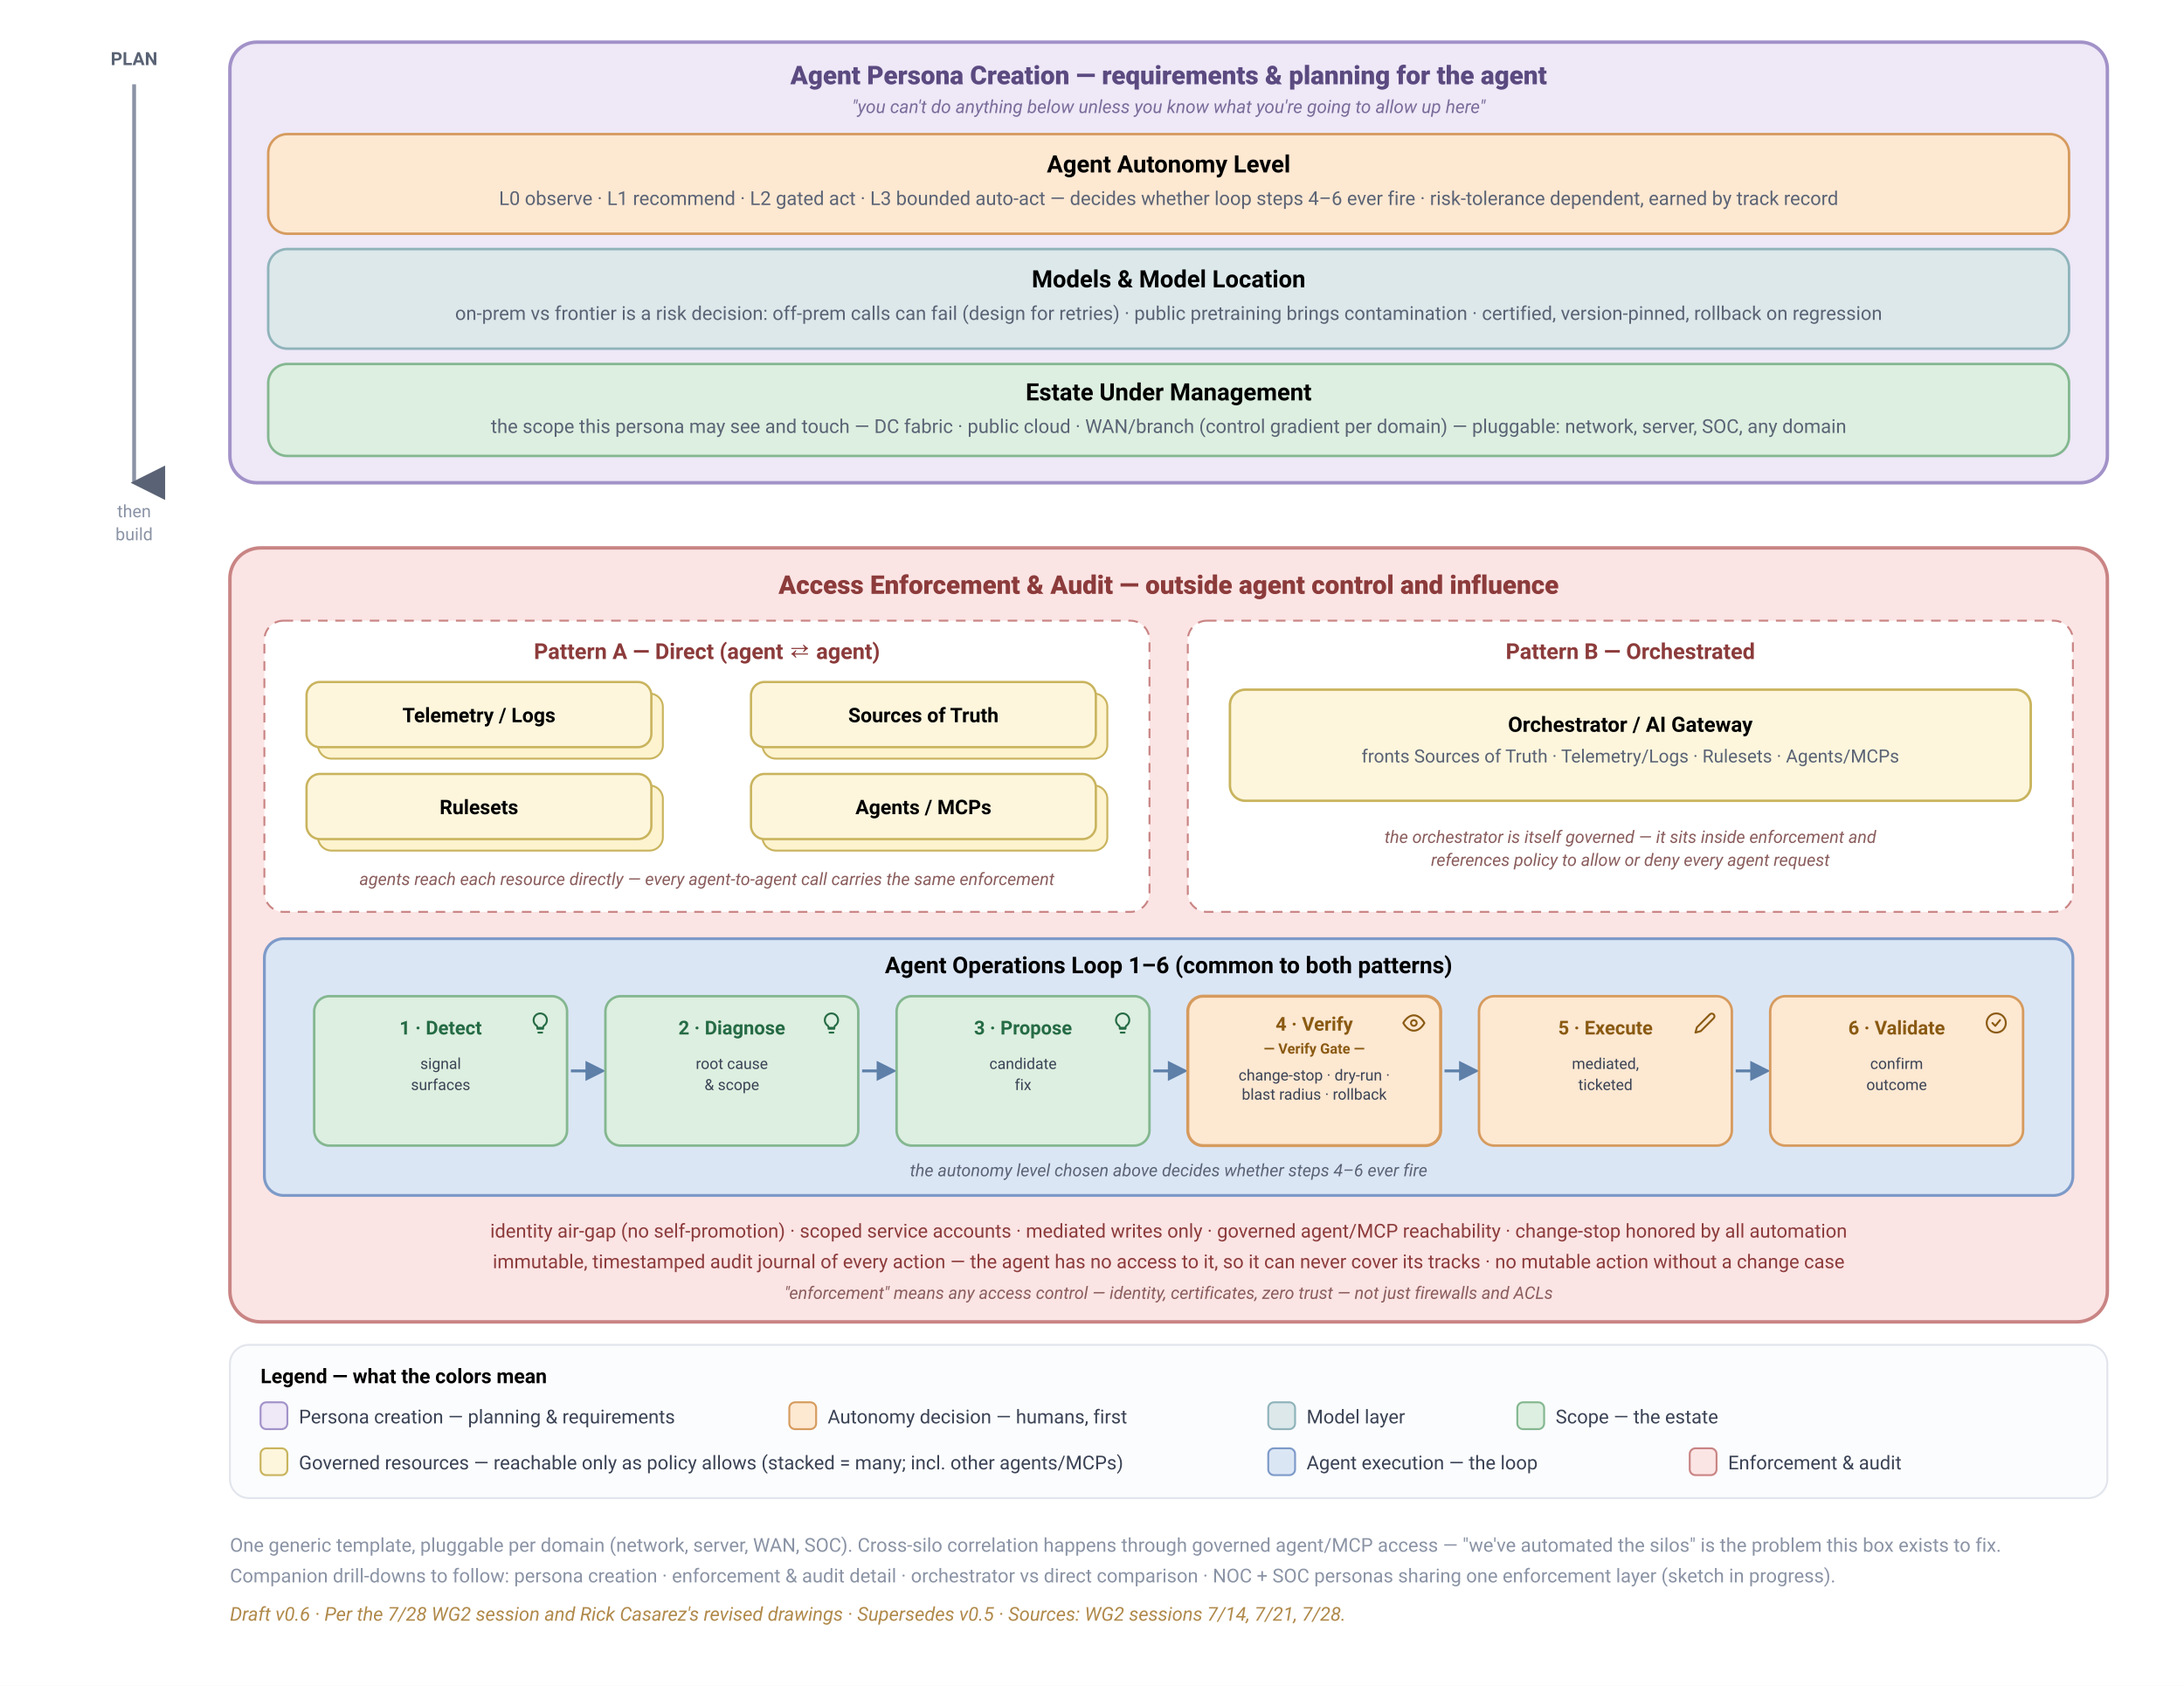
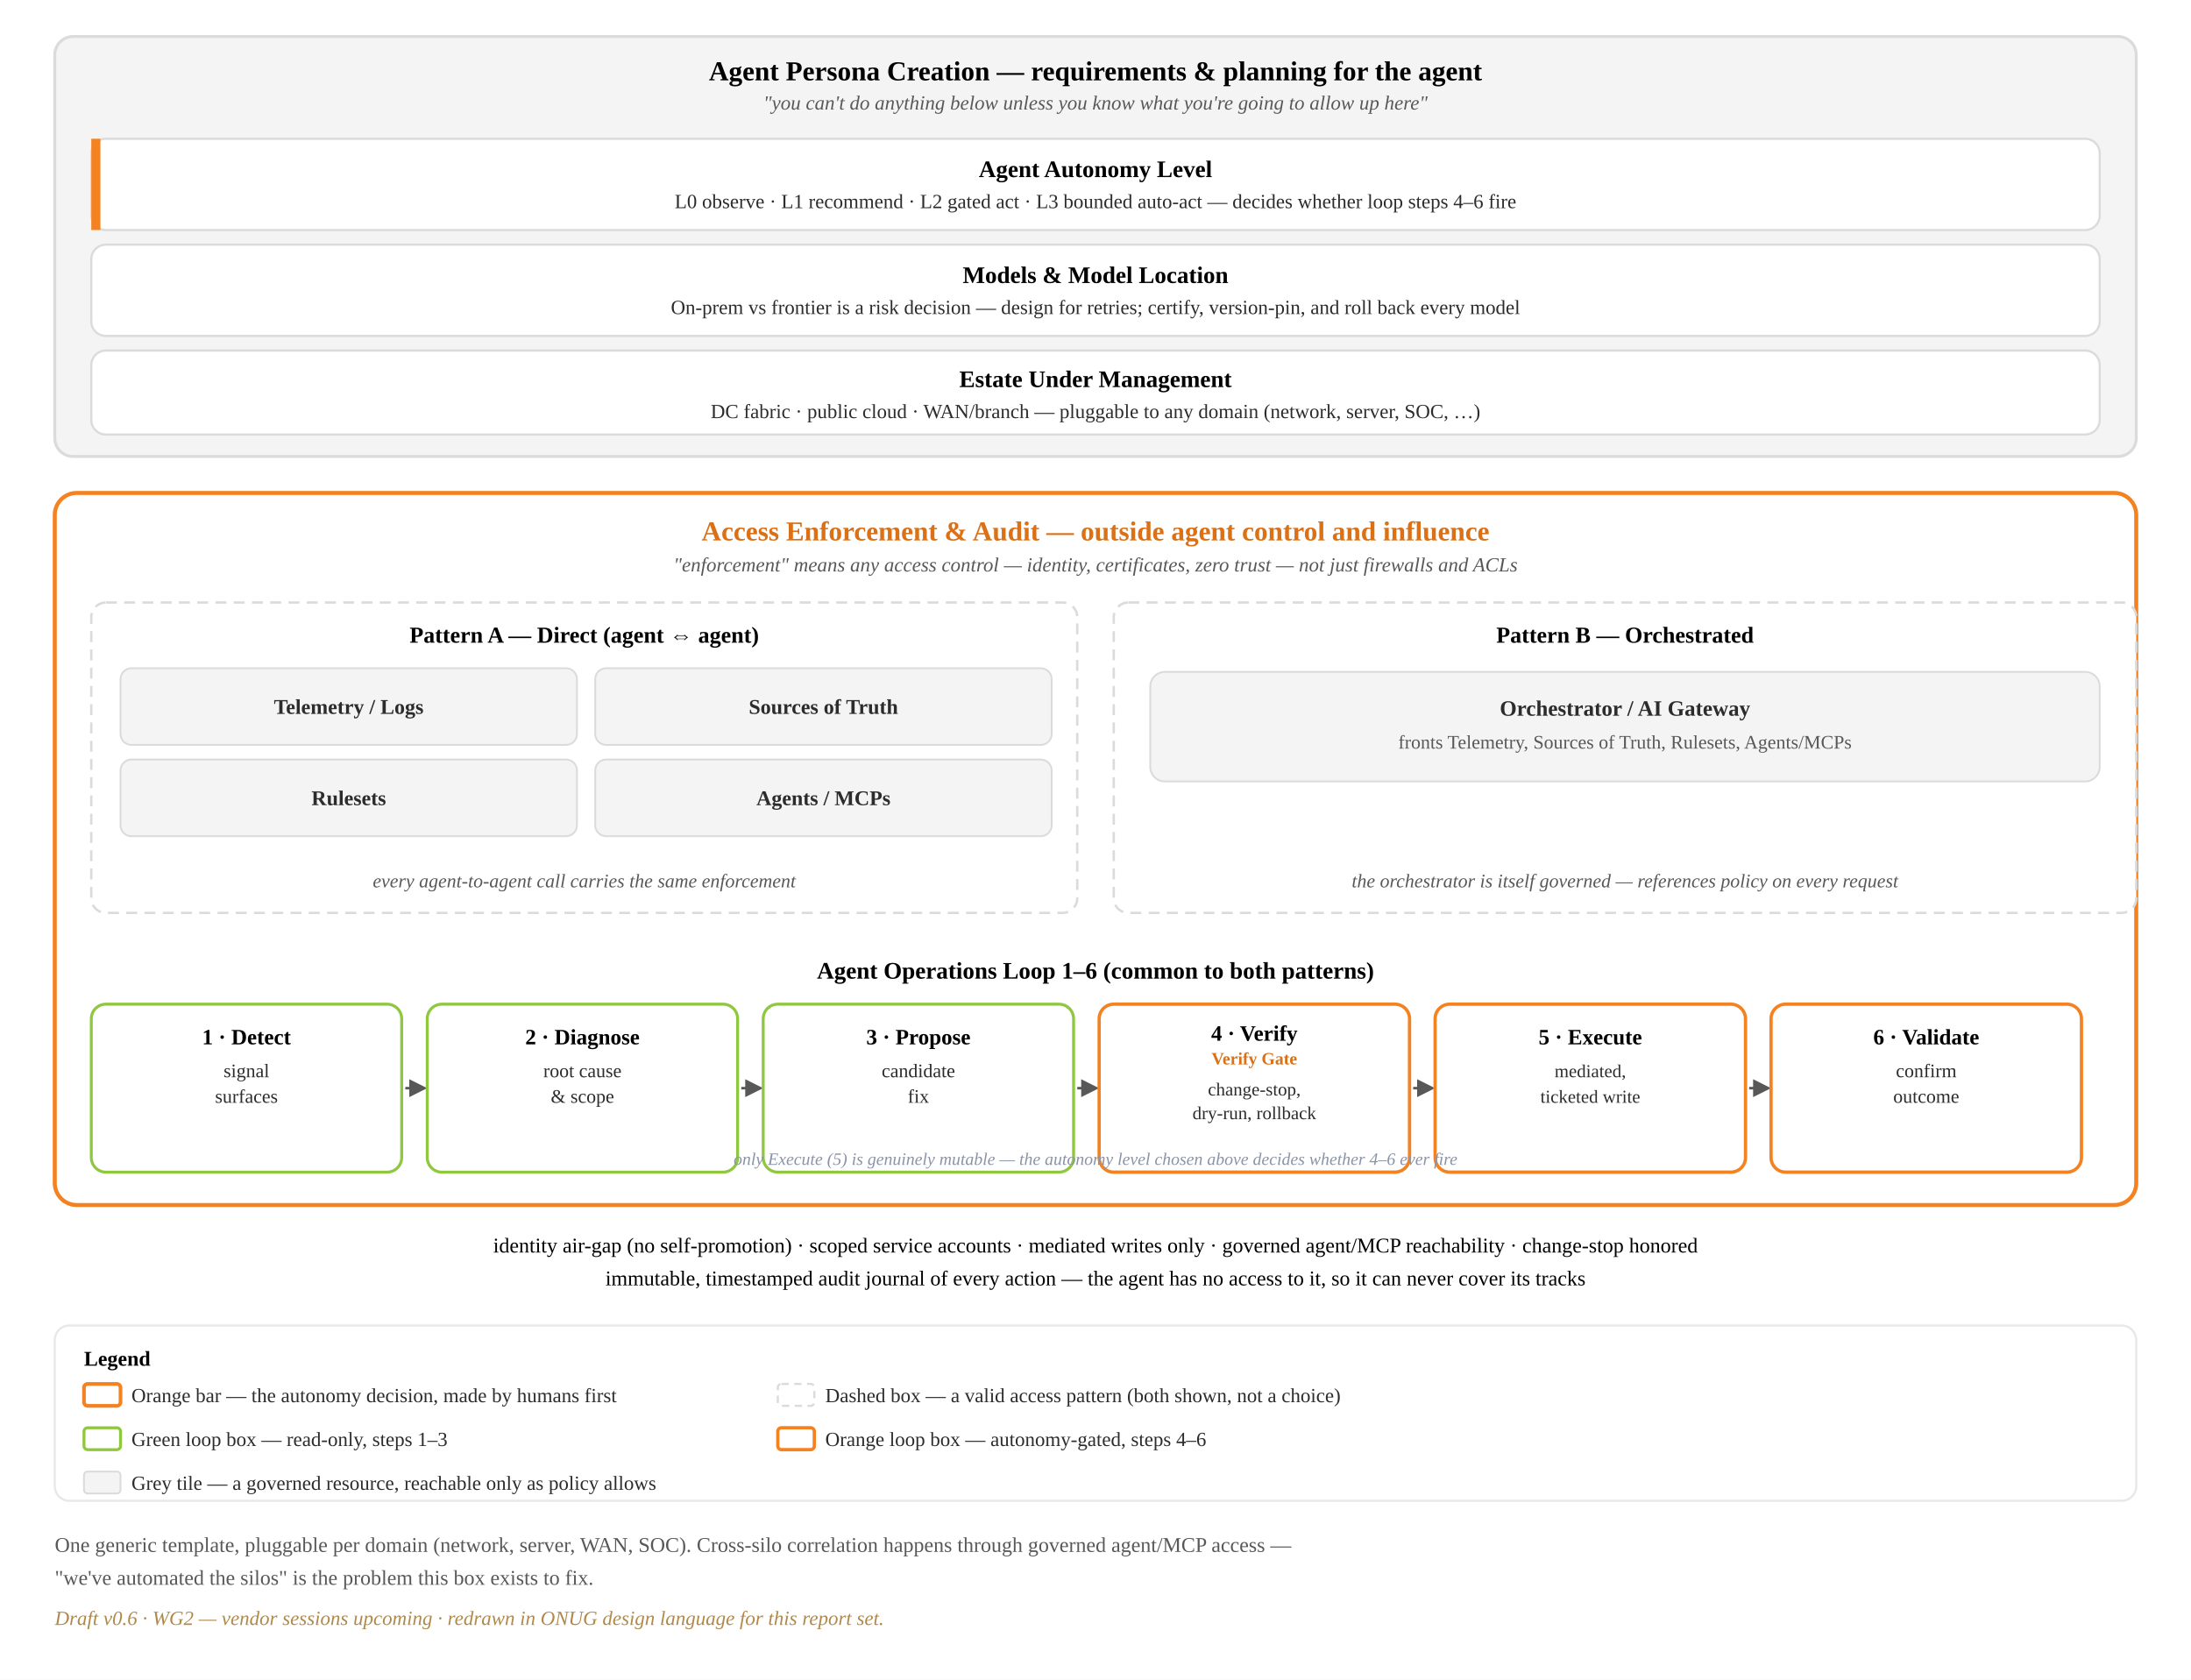
- <svg xmlns="http://www.w3.org/2000/svg" viewBox="0 0 1140 880" font-family="-apple-system,BlinkMacSystemFont,'Segoe UI',Roboto,Helvetica,Arial,sans-serif">
+ <svg xmlns="http://www.w3.org/2000/svg" viewBox="0 0 1200 920">
  <rect width="100%" height="100%" fill="#ffffff" />
  <defs>
-     <marker id="dn" viewBox="0 0 10 10" refX="5" refY="9" markerWidth="9" markerHeight="9" orient="auto">
-       <path d="M0,0 L10,0 L5,10 z" fill="#5a6375" />
-     </marker>
-     <marker id="rt" viewBox="0 0 10 10" refX="8" refY="5" markerWidth="7" markerHeight="7" orient="auto">
-       <path d="M0,0 L10,5 L0,10 z" fill="#5d7fa8" />
+     <marker id="arrGrey2" viewBox="0 0 10 10" refX="8" refY="5" markerWidth="7" markerHeight="7" orient="auto">
+       <path d="M0,0 L10,5 L0,10 z" fill="#585858" />
    </marker>
  </defs>
-   <text x="70" y="34" text-anchor="middle" font-size="9.5" font-weight="700" fill="#5a6375">PLAN</text>
-   <line x1="70" y1="44" x2="70" y2="252" stroke="#8a93a5" stroke-width="2" marker-end="url(#dn)" />
-   <text x="70" y="270" text-anchor="middle" font-size="9" fill="#8a93a5">then</text>
-   <text x="70" y="282" text-anchor="middle" font-size="9" fill="#8a93a5">build</text>
-   <rect x="120" y="22" width="980" height="230" rx="14" fill="#eee8f7" stroke="#a292c8" stroke-width="1.8" />
-   <text x="610" y="44" text-anchor="middle" font-size="13.5" font-weight="800" fill="#5b4a80">Agent Persona Creation — requirements &amp; planning for the agent</text>
-   <text x="610" y="59" text-anchor="middle" font-size="9.5" fill="#7a6c9a" font-style="italic">"you can't do anything below unless you know what you're going to allow up here"</text>
-   <rect x="140" y="70" width="940" height="52" rx="10" fill="#fde8d2" stroke="#d69b5e" stroke-width="1.3" />
-   <text x="610" y="90" text-anchor="middle" font-size="12.5" font-weight="700">Agent Autonomy Level</text>
-   <text x="610" y="107" text-anchor="middle" font-size="10" fill="#5a6375">L0 observe · L1 recommend · L2 gated act · L3 bounded auto-act — decides whether loop steps 4–6 ever fire · risk-tolerance dependent, earned by track record</text>
-   <rect x="140" y="130" width="940" height="52" rx="10" fill="#dce8ea" stroke="#8fb3ba" stroke-width="1.3" />
-   <text x="610" y="150" text-anchor="middle" font-size="12.5" font-weight="700">Models &amp; Model Location</text>
-   <text x="610" y="167" text-anchor="middle" font-size="10" fill="#5a6375">on-prem vs frontier is a risk decision: off-prem calls can fail (design for retries) · public pretraining brings contamination · certified, version-pinned, rollback on regression</text>
-   <rect x="140" y="190" width="940" height="48" rx="10" fill="#ddefe0" stroke="#84b790" stroke-width="1.3" />
-   <text x="610" y="209" text-anchor="middle" font-size="12.5" font-weight="700">Estate Under Management</text>
-   <text x="610" y="226" text-anchor="middle" font-size="10" fill="#5a6375">the scope this persona may see and touch — DC fabric · public cloud · WAN/branch (control gradient per domain) — pluggable: network, server, SOC, any domain</text>
-   <rect x="120" y="286" width="980" height="404" rx="16" fill="#fbe4e4" stroke="#c98484" stroke-width="1.8" />
-   <text x="610" y="310" text-anchor="middle" font-size="13.5" font-weight="800" fill="#8c3b3b">Access Enforcement &amp; Audit — outside agent control and influence</text>
-   <rect x="138" y="324" width="462" height="152" rx="10" fill="#fff" stroke="#c98484" stroke-width="1" stroke-dasharray="5 4" />
-   <text x="369" y="344" text-anchor="middle" font-size="11.5" font-weight="700" fill="#8c3b3b">Pattern A — Direct (agent ⇄ agent)</text>
-   <g>
-     <rect x="166" y="362" width="180" height="34" rx="7" fill="#fdf3cf" stroke="#c9b45e" />
-     <rect x="160" y="356" width="180" height="34" rx="7" fill="#fdf6dd" stroke="#c9b45e" stroke-width="1.2" />
-     <text x="250" y="377" text-anchor="middle" font-size="10.5" font-weight="700">Telemetry / Logs</text>
-     <rect x="398" y="362" width="180" height="34" rx="7" fill="#fdf3cf" stroke="#c9b45e" />
-     <rect x="392" y="356" width="180" height="34" rx="7" fill="#fdf6dd" stroke="#c9b45e" stroke-width="1.2" />
-     <text x="482" y="377" text-anchor="middle" font-size="10.5" font-weight="700">Sources of Truth</text>
-     <rect x="166" y="410" width="180" height="34" rx="7" fill="#fdf3cf" stroke="#c9b45e" />
-     <rect x="160" y="404" width="180" height="34" rx="7" fill="#fdf6dd" stroke="#c9b45e" stroke-width="1.2" />
-     <text x="250" y="425" text-anchor="middle" font-size="10.5" font-weight="700">Rulesets</text>
-     <rect x="398" y="410" width="180" height="34" rx="7" fill="#fdf3cf" stroke="#c9b45e" />
-     <rect x="392" y="404" width="180" height="34" rx="7" fill="#fdf6dd" stroke="#c9b45e" stroke-width="1.2" />
-     <text x="482" y="425" text-anchor="middle" font-size="10.5" font-weight="700">Agents / MCPs</text>
+   <rect x="30" y="20" width="1140" height="230" rx="10" fill="#F4F4F4" stroke="#DADBDD" stroke-width="1.6" />
+   <text x="600" y="44" text-anchor="middle" font-size="15" font-weight="700" fill="#000000">Agent Persona Creation — requirements &amp; planning for the agent</text>
+   <text x="600" y="60" text-anchor="middle" font-size="11" font-style="italic" fill="#585858">"you can't do anything below unless you know what you're going to allow up here"</text>
+   <rect x="50" y="76" width="1100" height="50" rx="8" fill="#FFFFFF" stroke="#DADBDD" stroke-width="1.2" />
+   <rect x="50" y="76" width="5" height="50" fill="#F58220" />
+   <text x="600" y="97" text-anchor="middle" font-size="13" font-weight="700" fill="#000000">Agent Autonomy Level</text>
+   <text x="600" y="114" text-anchor="middle" font-size="11" fill="#2C2C2C">L0 observe · L1 recommend · L2 gated act · L3 bounded auto-act — decides whether loop steps 4–6 fire</text>
+   <rect x="50" y="134" width="1100" height="50" rx="8" fill="#FFFFFF" stroke="#DADBDD" stroke-width="1.2" />
+   <text x="600" y="155" text-anchor="middle" font-size="13" font-weight="700" fill="#000000">Models &amp; Model Location</text>
+   <text x="600" y="172" text-anchor="middle" font-size="11" fill="#2C2C2C">On-prem vs frontier is a risk decision — design for retries; certify, version-pin, and roll back every model</text>
+   <rect x="50" y="192" width="1100" height="46" rx="8" fill="#FFFFFF" stroke="#DADBDD" stroke-width="1.2" />
+   <text x="600" y="212" text-anchor="middle" font-size="13" font-weight="700" fill="#000000">Estate Under Management</text>
+   <text x="600" y="229" text-anchor="middle" font-size="11" fill="#2C2C2C">DC fabric · public cloud · WAN/branch — pluggable to any domain (network, server, SOC, …)</text>
+   <rect x="30" y="270" width="1140" height="390" rx="12" fill="#FFFFFF" stroke="#F58220" stroke-width="2.2" />
+   <text x="600" y="296" text-anchor="middle" font-size="15" font-weight="800" fill="#DB7015">Access Enforcement &amp; Audit — outside agent control and influence</text>
+   <text x="600" y="313" text-anchor="middle" font-size="11" font-style="italic" fill="#585858">"enforcement" means any access control — identity, certificates, zero trust — not just firewalls and ACLs</text>
+   <rect x="50" y="330" width="540" height="170" rx="8" fill="#FFFFFF" stroke="#DADBDD" stroke-width="1.3" stroke-dasharray="6 4" />
+   <text x="320" y="352" text-anchor="middle" font-size="12.5" font-weight="700" fill="#000000">Pattern A — Direct (agent ⇔ agent)</text>
+   <rect x="66" y="366" width="250" height="42" rx="6" fill="#F4F4F4" stroke="#DADBDD" />
+   <text x="191" y="391" text-anchor="middle" font-size="11.5" font-weight="600" fill="#2C2C2C">Telemetry / Logs</text>
+   <rect x="326" y="366" width="250" height="42" rx="6" fill="#F4F4F4" stroke="#DADBDD" />
+   <text x="451" y="391" text-anchor="middle" font-size="11.5" font-weight="600" fill="#2C2C2C">Sources of Truth</text>
+   <rect x="66" y="416" width="250" height="42" rx="6" fill="#F4F4F4" stroke="#DADBDD" />
+   <text x="191" y="441" text-anchor="middle" font-size="11.5" font-weight="600" fill="#2C2C2C">Rulesets</text>
+   <rect x="326" y="416" width="250" height="42" rx="6" fill="#F4F4F4" stroke="#DADBDD" />
+   <text x="451" y="441" text-anchor="middle" font-size="11.5" font-weight="600" fill="#2C2C2C">Agents / MCPs</text>
+   <text x="320" y="486" text-anchor="middle" font-size="10.5" font-style="italic" fill="#585858">every agent-to-agent call carries the same enforcement</text>
+   <rect x="610" y="330" width="560" height="170" rx="8" fill="#FFFFFF" stroke="#DADBDD" stroke-width="1.3" stroke-dasharray="6 4" />
+   <text x="890" y="352" text-anchor="middle" font-size="12.5" font-weight="700" fill="#000000">Pattern B — Orchestrated</text>
+   <rect x="630" y="368" width="520" height="60" rx="8" fill="#F4F4F4" stroke="#DADBDD" />
+   <text x="890" y="392" text-anchor="middle" font-size="12" font-weight="700" fill="#2C2C2C">Orchestrator / AI Gateway</text>
+   <text x="890" y="410" text-anchor="middle" font-size="10.5" fill="#585858">fronts Telemetry, Sources of Truth, Rulesets, Agents/MCPs</text>
+   <text x="890" y="486" text-anchor="middle" font-size="10.5" font-style="italic" fill="#585858">the orchestrator is itself governed — references policy on every request</text>
+   <text x="600" y="536" text-anchor="middle" font-size="13" font-weight="700" fill="#000000">Agent Operations Loop 1–6 (common to both patterns)</text>
+   <rect x="50" y="550" width="170" height="92" rx="8" fill="#FFFFFF" stroke="#8FC73E" stroke-width="1.6" />
+   <text x="135" y="572" text-anchor="middle" font-size="12" font-weight="700" fill="#000000">1 · Detect</text>
+   <text x="135" y="590" text-anchor="middle" font-size="10.5" fill="#2C2C2C">signal</text>
+   <text x="135" y="604" text-anchor="middle" font-size="10.5" fill="#2C2C2C">surfaces</text>
+   <line x1="222" y1="596" x2="232" y2="596" stroke="#585858" stroke-width="1.4" marker-end="url(#arrGrey2)" />
+   <rect x="234" y="550" width="170" height="92" rx="8" fill="#FFFFFF" stroke="#8FC73E" stroke-width="1.6" />
+   <text x="319" y="572" text-anchor="middle" font-size="12" font-weight="700" fill="#000000">2 · Diagnose</text>
+   <text x="319" y="590" text-anchor="middle" font-size="10.5" fill="#2C2C2C">root cause</text>
+   <text x="319" y="604" text-anchor="middle" font-size="10.5" fill="#2C2C2C">&amp; scope</text>
+   <line x1="406" y1="596" x2="416" y2="596" stroke="#585858" stroke-width="1.4" marker-end="url(#arrGrey2)" />
+   <rect x="418" y="550" width="170" height="92" rx="8" fill="#FFFFFF" stroke="#8FC73E" stroke-width="1.6" />
+   <text x="503" y="572" text-anchor="middle" font-size="12" font-weight="700" fill="#000000">3 · Propose</text>
+   <text x="503" y="590" text-anchor="middle" font-size="10.5" fill="#2C2C2C">candidate</text>
+   <text x="503" y="604" text-anchor="middle" font-size="10.5" fill="#2C2C2C">fix</text>
+   <line x1="590" y1="596" x2="600" y2="596" stroke="#585858" stroke-width="1.4" marker-end="url(#arrGrey2)" />
+   <rect x="602" y="550" width="170" height="92" rx="8" fill="#FFFFFF" stroke="#F58220" stroke-width="1.8" />
+   <text x="687" y="570" text-anchor="middle" font-size="12" font-weight="700" fill="#000000">4 · Verify</text>
+   <text x="687" y="583" text-anchor="middle" font-size="9.5" font-weight="700" fill="#DB7015">Verify Gate</text>
+   <text x="687" y="600" text-anchor="middle" font-size="10" fill="#2C2C2C">change-stop,</text>
+   <text x="687" y="613" text-anchor="middle" font-size="10" fill="#2C2C2C">dry-run, rollback</text>
+   <line x1="774" y1="596" x2="784" y2="596" stroke="#585858" stroke-width="1.4" marker-end="url(#arrGrey2)" />
+   <rect x="786" y="550" width="170" height="92" rx="8" fill="#FFFFFF" stroke="#F58220" stroke-width="1.8" />
+   <text x="871" y="572" text-anchor="middle" font-size="12" font-weight="700" fill="#000000">5 · Execute</text>
+   <text x="871" y="590" text-anchor="middle" font-size="10" fill="#2C2C2C">mediated,</text>
+   <text x="871" y="604" text-anchor="middle" font-size="10" fill="#2C2C2C">ticketed write</text>
+   <line x1="958" y1="596" x2="968" y2="596" stroke="#585858" stroke-width="1.4" marker-end="url(#arrGrey2)" />
+   <rect x="970" y="550" width="170" height="92" rx="8" fill="#FFFFFF" stroke="#F58220" stroke-width="1.8" />
+   <text x="1055" y="572" text-anchor="middle" font-size="12" font-weight="700" fill="#000000">6 · Validate</text>
+   <text x="1055" y="590" text-anchor="middle" font-size="10.5" fill="#2C2C2C">confirm</text>
+   <text x="1055" y="604" text-anchor="middle" font-size="10.5" fill="#2C2C2C">outcome</text>
+   <text x="600" y="638" text-anchor="middle" font-size="9.5" font-style="italic" fill="#8a93a5">only Execute (5) is genuinely mutable — the autonomy level chosen above decides whether 4–6 ever fire</text>
+   <text x="600" y="686" text-anchor="middle" font-size="11.5" fill="#000000">identity air-gap (no self-promotion) · scoped service accounts · mediated writes only · governed agent/MCP reachability · change-stop honored</text>
+   <text x="600" y="704" text-anchor="middle" font-size="11.5" fill="#000000">immutable, timestamped audit journal of every action — the agent has no access to it, so it can never cover its tracks</text>
+   <rect x="30" y="726" width="1140" height="96" rx="8" fill="#FFFFFF" stroke="#E8E8E8" stroke-width="1.2" />
+   <text x="46" y="748" font-size="11.5" font-weight="700" fill="#000000">Legend</text>
+   <g font-size="11" fill="#2C2C2C">
+     <rect x="46" y="758" width="20" height="12" rx="2" fill="#FFFFFF" stroke="#F58220" stroke-width="2" />
+     <text x="72" y="768">Orange bar — the autonomy decision, made by humans first</text>
+     <rect x="426" y="758" width="20" height="12" rx="2" fill="#FFFFFF" stroke="#DADBDD" stroke-width="1.2" stroke-dasharray="4 3" />
+     <text x="452" y="768">Dashed box — a valid access pattern (both shown, not a choice)</text>
+     <rect x="46" y="782" width="20" height="12" rx="2" fill="#FFFFFF" stroke="#8FC73E" stroke-width="1.6" />
+     <text x="72" y="792">Green loop box — read-only, steps 1–3</text>
+     <rect x="426" y="782" width="20" height="12" rx="2" fill="#FFFFFF" stroke="#F58220" stroke-width="1.8" />
+     <text x="452" y="792">Orange loop box — autonomy-gated, steps 4–6</text>
+     <rect x="46" y="806" width="20" height="12" rx="2" fill="#F4F4F4" stroke="#DADBDD" />
+     <text x="72" y="816">Grey tile — a governed resource, reachable only as policy allows</text>
  </g>
-   <text x="369" y="462" text-anchor="middle" font-size="9" font-style="italic" fill="#8a5c5c">agents reach each resource directly — every agent-to-agent call carries the same enforcement</text>
-   <rect x="620" y="324" width="462" height="152" rx="10" fill="#fff" stroke="#c98484" stroke-width="1" stroke-dasharray="5 4" />
-   <text x="851" y="344" text-anchor="middle" font-size="11.5" font-weight="700" fill="#8c3b3b">Pattern B — Orchestrated</text>
-   <rect x="642" y="360" width="418" height="58" rx="8" fill="#fdf6dd" stroke="#c9b45e" stroke-width="1.3" />
-   <text x="851" y="382" text-anchor="middle" font-size="11" font-weight="700">Orchestrator / AI Gateway</text>
-   <text x="851" y="398" text-anchor="middle" font-size="9.5" fill="#5a6375">fronts Sources of Truth · Telemetry/Logs · Rulesets · Agents/MCPs</text>
-   <text x="851" y="440" text-anchor="middle" font-size="9" font-style="italic" fill="#8a5c5c">the orchestrator is itself governed — it sits inside enforcement and</text>
-   <text x="851" y="452" text-anchor="middle" font-size="9" font-style="italic" fill="#8a5c5c">references policy to allow or deny every agent request</text>
-   <rect x="138" y="490" width="944" height="134" rx="10" fill="#dbe6f5" stroke="#7d9ac8" stroke-width="1.5" />
-   <text x="610" y="508" text-anchor="middle" font-size="12" font-weight="700">Agent Operations Loop 1–6 (common to both patterns)</text>
-   <rect x="164" y="520" width="132" height="78" rx="8" fill="#ddefe0" stroke="#84b790" stroke-width="1.3" />
-   <g transform="translate(276,528) scale(0.5)" fill="none" stroke="#256b45" stroke-width="2" stroke-linecap="round" stroke-linejoin="round">
-     <path d="M9 18h6" />
-     <path d="M10 22h4" />
-     <path d="M12 2a7 7 0 0 0-4 12.7c.6.5 1 1.3 1 2.3h6c0-1 .4-1.8 1-2.3A7 7 0 0 0 12 2z" />
-   </g>
-   <text x="230" y="540" text-anchor="middle" font-size="10" font-weight="700" fill="#256b45">1 · Detect</text>
-   <text x="230" y="558" text-anchor="middle" font-size="8" fill="#3a4254">signal</text>
-   <text x="230" y="569" text-anchor="middle" font-size="8" fill="#3a4254">surfaces</text>
-   <line x1="298" y1="559" x2="314" y2="559" stroke="#5d7fa8" stroke-width="1.5" marker-end="url(#rt)" />
-   <rect x="316" y="520" width="132" height="78" rx="8" fill="#ddefe0" stroke="#84b790" stroke-width="1.3" />
-   <g transform="translate(428,528) scale(0.5)" fill="none" stroke="#256b45" stroke-width="2" stroke-linecap="round" stroke-linejoin="round">
-     <path d="M9 18h6" />
-     <path d="M10 22h4" />
-     <path d="M12 2a7 7 0 0 0-4 12.7c.6.5 1 1.3 1 2.3h6c0-1 .4-1.8 1-2.3A7 7 0 0 0 12 2z" />
-   </g>
-   <text x="382" y="540" text-anchor="middle" font-size="10" font-weight="700" fill="#256b45">2 · Diagnose</text>
-   <text x="382" y="558" text-anchor="middle" font-size="8" fill="#3a4254">root cause</text>
-   <text x="382" y="569" text-anchor="middle" font-size="8" fill="#3a4254">&amp; scope</text>
-   <line x1="450" y1="559" x2="466" y2="559" stroke="#5d7fa8" stroke-width="1.5" marker-end="url(#rt)" />
-   <rect x="468" y="520" width="132" height="78" rx="8" fill="#ddefe0" stroke="#84b790" stroke-width="1.3" />
-   <g transform="translate(580,528) scale(0.5)" fill="none" stroke="#256b45" stroke-width="2" stroke-linecap="round" stroke-linejoin="round">
-     <path d="M9 18h6" />
-     <path d="M10 22h4" />
-     <path d="M12 2a7 7 0 0 0-4 12.7c.6.5 1 1.3 1 2.3h6c0-1 .4-1.8 1-2.3A7 7 0 0 0 12 2z" />
-   </g>
-   <text x="534" y="540" text-anchor="middle" font-size="10" font-weight="700" fill="#256b45">3 · Propose</text>
-   <text x="534" y="558" text-anchor="middle" font-size="8" fill="#3a4254">candidate</text>
-   <text x="534" y="569" text-anchor="middle" font-size="8" fill="#3a4254">fix</text>
-   <line x1="602" y1="559" x2="618" y2="559" stroke="#5d7fa8" stroke-width="1.5" marker-end="url(#rt)" />
-   <rect x="620" y="520" width="132" height="78" rx="8" fill="#fde8d2" stroke="#d69b5e" stroke-width="1.6" />
-   <g transform="translate(732,528) scale(0.5)" fill="none" stroke="#8a5a12" stroke-width="2" stroke-linecap="round" stroke-linejoin="round">
-     <path d="M1 12s4-8 11-8 11 8 11 8-4 8-11 8-11-8-11-8z" />
-     <circle cx="12" cy="12" r="3" />
-   </g>
-   <text x="686" y="538" text-anchor="middle" font-size="10" font-weight="700" fill="#8a5a12">4 · Verify</text>
-   <text x="686" y="550" text-anchor="middle" font-size="7.5" font-weight="700" fill="#8a5a12">— Verify Gate —</text>
-   <text x="686" y="564" text-anchor="middle" font-size="8" fill="#3a4254">change-stop · dry-run ·</text>
-   <text x="686" y="574" text-anchor="middle" font-size="8" fill="#3a4254">blast radius · rollback</text>
-   <line x1="754" y1="559" x2="770" y2="559" stroke="#5d7fa8" stroke-width="1.5" marker-end="url(#rt)" />
-   <rect x="772" y="520" width="132" height="78" rx="8" fill="#fde8d2" stroke="#d69b5e" stroke-width="1.3" />
-   <g transform="translate(884,528) scale(0.5)" fill="none" stroke="#8a5a12" stroke-width="2" stroke-linecap="round" stroke-linejoin="round">
-     <path d="M17 3a2.828 2.828 0 1 1 4 4L7.5 20.5 2 22l1.5-5.5L17 3z" />
-   </g>
-   <text x="838" y="540" text-anchor="middle" font-size="10" font-weight="700" fill="#8a5a12">5 · Execute</text>
-   <text x="838" y="558" text-anchor="middle" font-size="8" fill="#3a4254">mediated,</text>
-   <text x="838" y="569" text-anchor="middle" font-size="8" fill="#3a4254">ticketed</text>
-   <line x1="906" y1="559" x2="922" y2="559" stroke="#5d7fa8" stroke-width="1.5" marker-end="url(#rt)" />
-   <rect x="924" y="520" width="132" height="78" rx="8" fill="#fde8d2" stroke="#d69b5e" stroke-width="1.3" />
-   <g transform="translate(1036,528) scale(0.5)" fill="none" stroke="#8a5a12" stroke-width="2" stroke-linecap="round" stroke-linejoin="round">
-     <circle cx="12" cy="12" r="10" />
-     <path d="M8 12l3 3 5-6" />
-   </g>
-   <text x="990" y="540" text-anchor="middle" font-size="10" font-weight="700" fill="#8a5a12">6 · Validate</text>
-   <text x="990" y="558" text-anchor="middle" font-size="8" fill="#3a4254">confirm</text>
-   <text x="990" y="569" text-anchor="middle" font-size="8" fill="#3a4254">outcome</text>
-   <text x="610" y="614" text-anchor="middle" font-size="9" fill="#5a6375" font-style="italic">the autonomy level chosen above decides whether steps 4–6 ever fire</text>
-   <text x="610" y="646" text-anchor="middle" font-size="10" fill="#8c3b3b">identity air-gap (no self-promotion) · scoped service accounts · mediated writes only · governed agent/MCP reachability · change-stop honored by all automation</text>
-   <text x="610" y="662" text-anchor="middle" font-size="10" fill="#8c3b3b">immutable, timestamped audit journal of every action — the agent has no access to it, so it can never cover its tracks · no mutable action without a change case</text>
-   <text x="610" y="678" text-anchor="middle" font-size="9" font-style="italic" fill="#8a5c5c">"enforcement" means any access control — identity, certificates, zero trust — not just firewalls and ACLs</text>
-   <rect x="120" y="702" width="980" height="80" rx="10" fill="#fbfcfe" stroke="#e2e5ec" />
-   <text x="136" y="722" font-size="10.5" font-weight="700">Legend — what the colors mean</text>
-   <g font-size="10" fill="#3a4254">
-     <rect x="136" y="732" width="14" height="14" rx="3" fill="#eee8f7" stroke="#a292c8" />
-     <text x="156" y="743">Persona creation — planning &amp; requirements</text>
-     <rect x="412" y="732" width="14" height="14" rx="3" fill="#fde8d2" stroke="#d69b5e" />
-     <text x="432" y="743">Autonomy decision — humans, first</text>
-     <rect x="662" y="732" width="14" height="14" rx="3" fill="#dce8ea" stroke="#8fb3ba" />
-     <text x="682" y="743">Model layer</text>
-     <rect x="792" y="732" width="14" height="14" rx="3" fill="#ddefe0" stroke="#84b790" />
-     <text x="812" y="743">Scope — the estate</text>
-     <rect x="136" y="756" width="14" height="14" rx="3" fill="#fdf6dd" stroke="#c9b45e" />
-     <text x="156" y="767">Governed resources — reachable only as policy allows (stacked = many; incl. other agents/MCPs)</text>
-     <rect x="662" y="756" width="14" height="14" rx="3" fill="#dbe6f5" stroke="#7d9ac8" />
-     <text x="682" y="767">Agent execution — the loop</text>
-     <rect x="882" y="756" width="14" height="14" rx="3" fill="#fbe4e4" stroke="#c98484" />
-     <text x="902" y="767">Enforcement &amp; audit</text>
-   </g>
-   <text x="120" y="810" font-size="10" fill="#8a93a5">One generic template, pluggable per domain (network, server, WAN, SOC). Cross-silo correlation happens through governed agent/MCP access — "we've automated the silos" is the problem this box exists to fix.</text>
-   <text x="120" y="826" font-size="10" fill="#8a93a5">Companion drill-downs to follow: persona creation · enforcement &amp; audit detail · orchestrator vs direct comparison · NOC + SOC personas sharing one enforcement layer (sketch in progress).</text>
-   <text x="120" y="846" font-size="10" fill="#b0894a" font-style="italic">Draft v0.6 · Per the 7/28 WG2 session and Rick Casarez's revised drawings · Supersedes v0.5 · Sources: WG2 sessions 7/14, 7/21, 7/28.</text>
+   <text x="30" y="850" font-size="11.5" fill="#585858">One generic template, pluggable per domain (network, server, WAN, SOC). Cross-silo correlation happens through governed agent/MCP access —</text>
+   <text x="30" y="868" font-size="11.5" fill="#585858">"we've automated the silos" is the problem this box exists to fix.</text>
+   <text x="30" y="890" font-size="11" font-style="italic" fill="#b0894a">Draft v0.6 · WG2 — vendor sessions upcoming · redrawn in ONUG design language for this report set.</text>
</svg>
